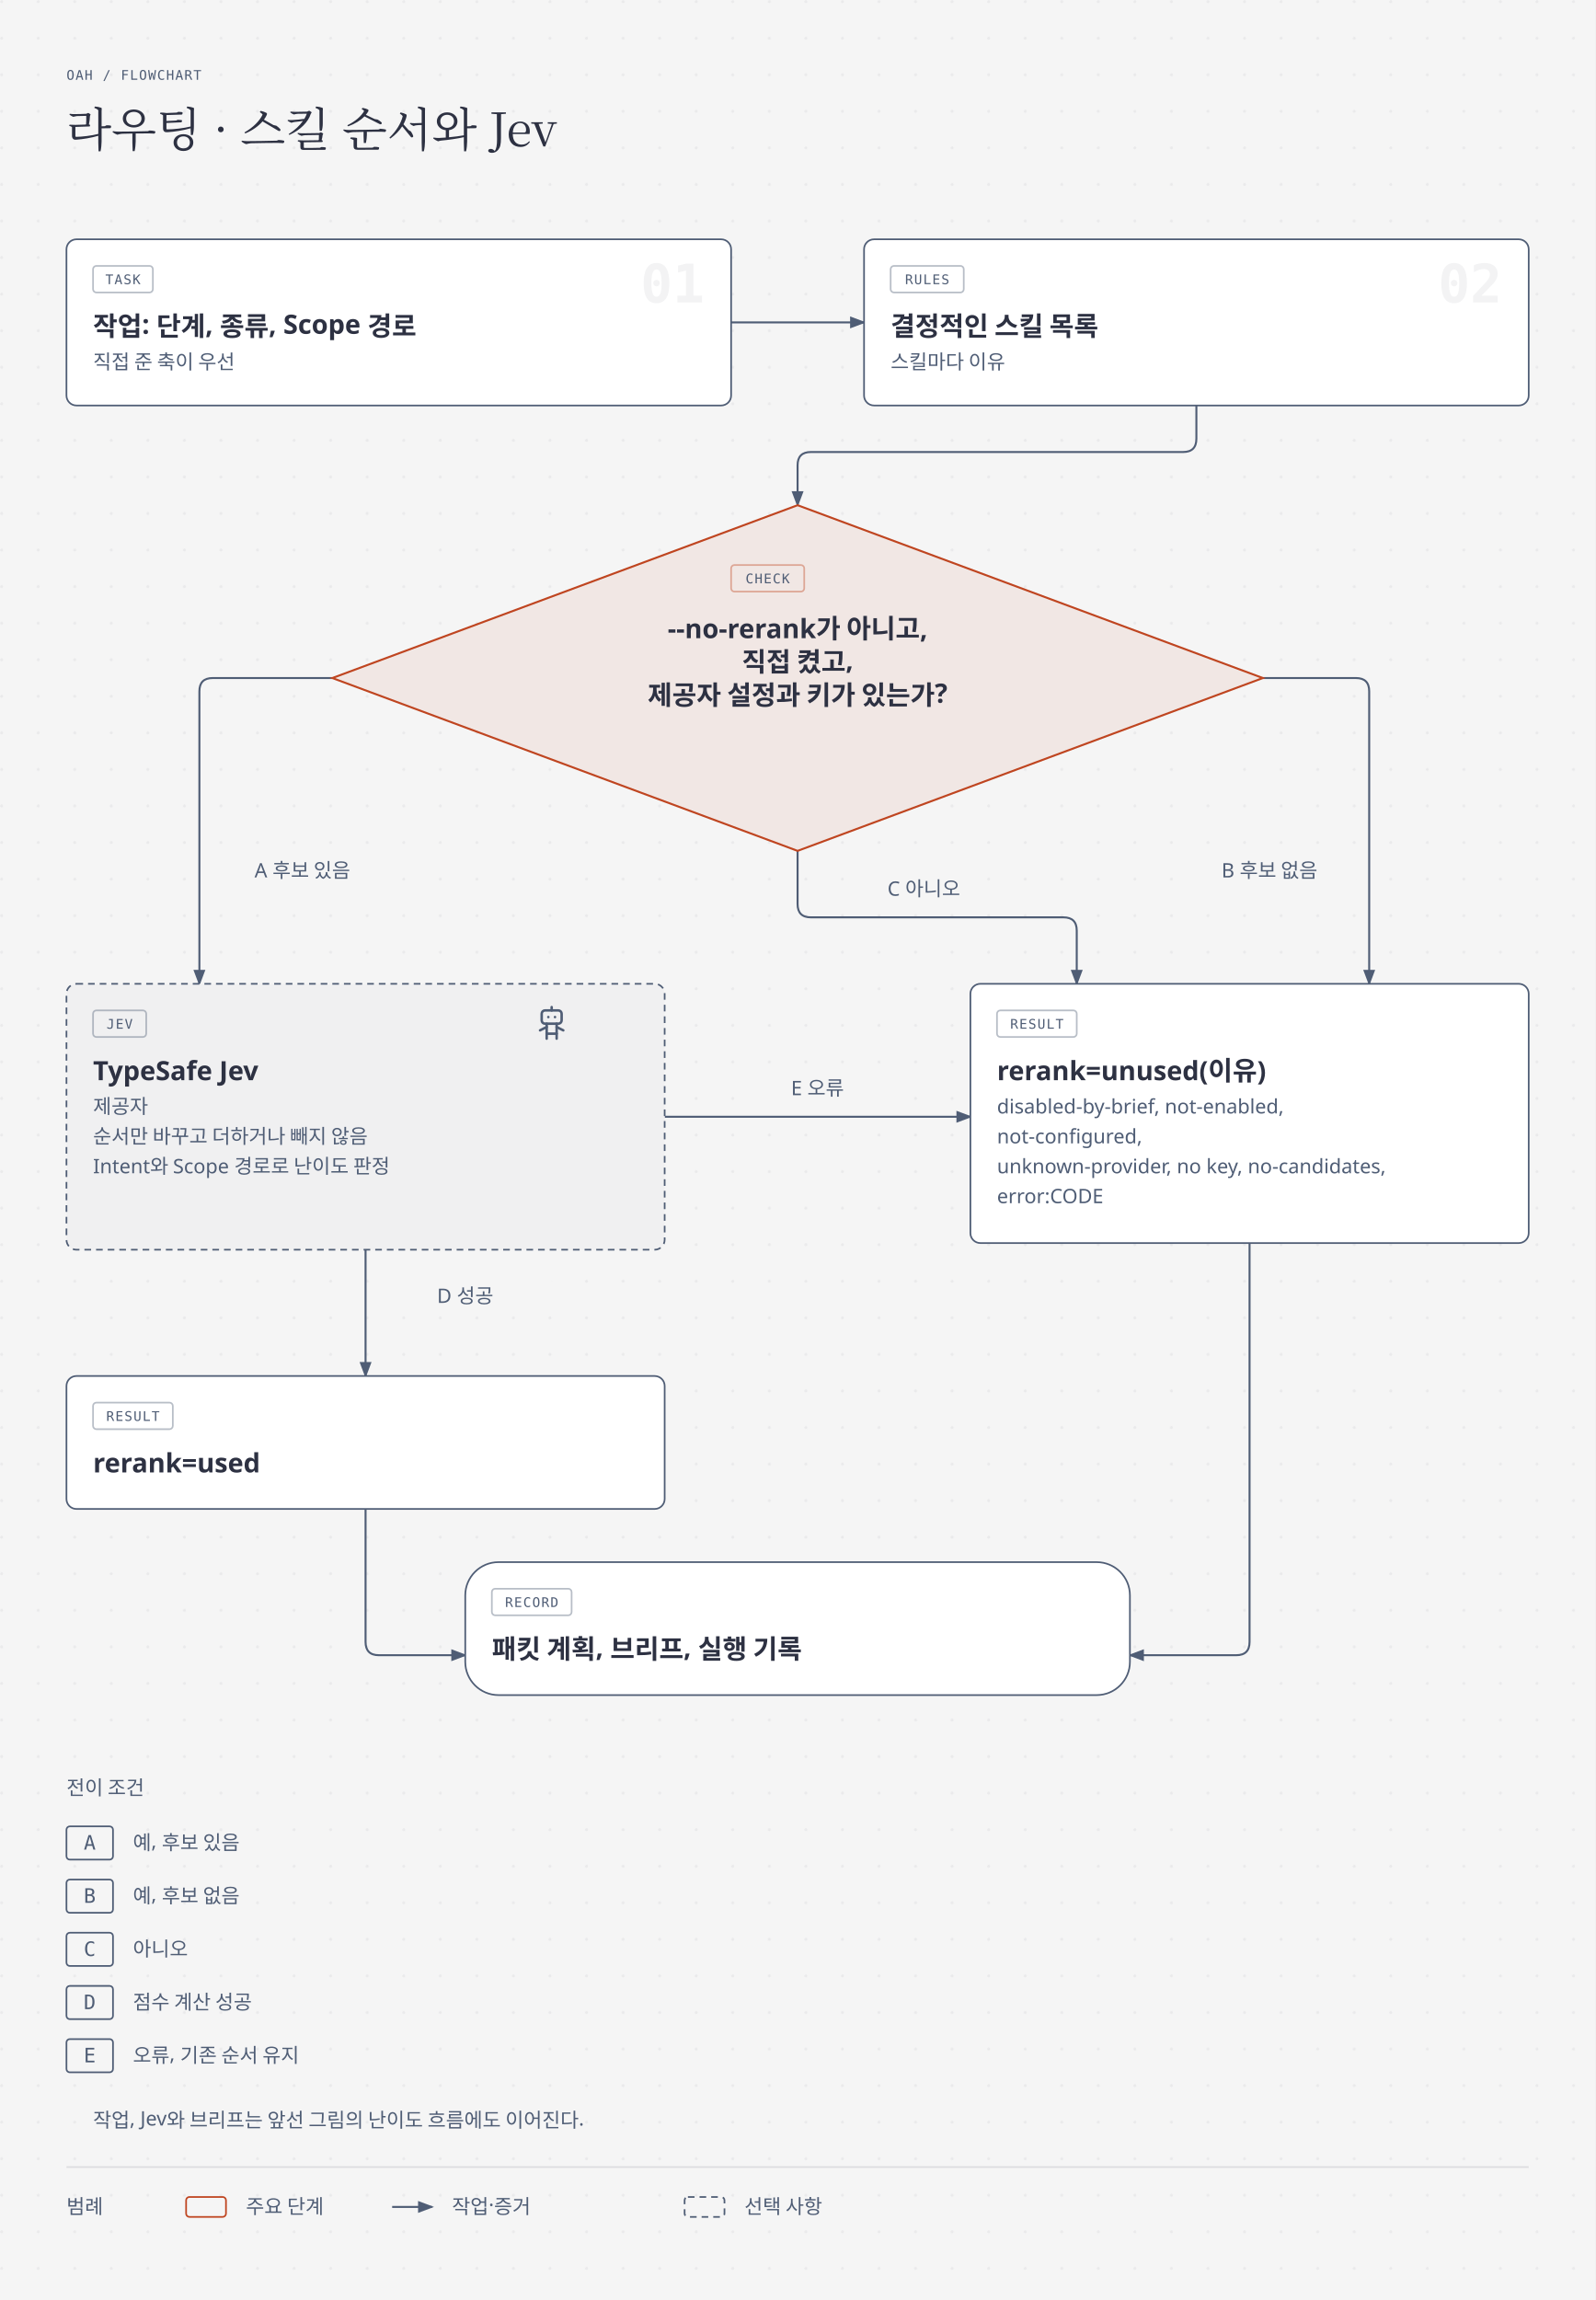
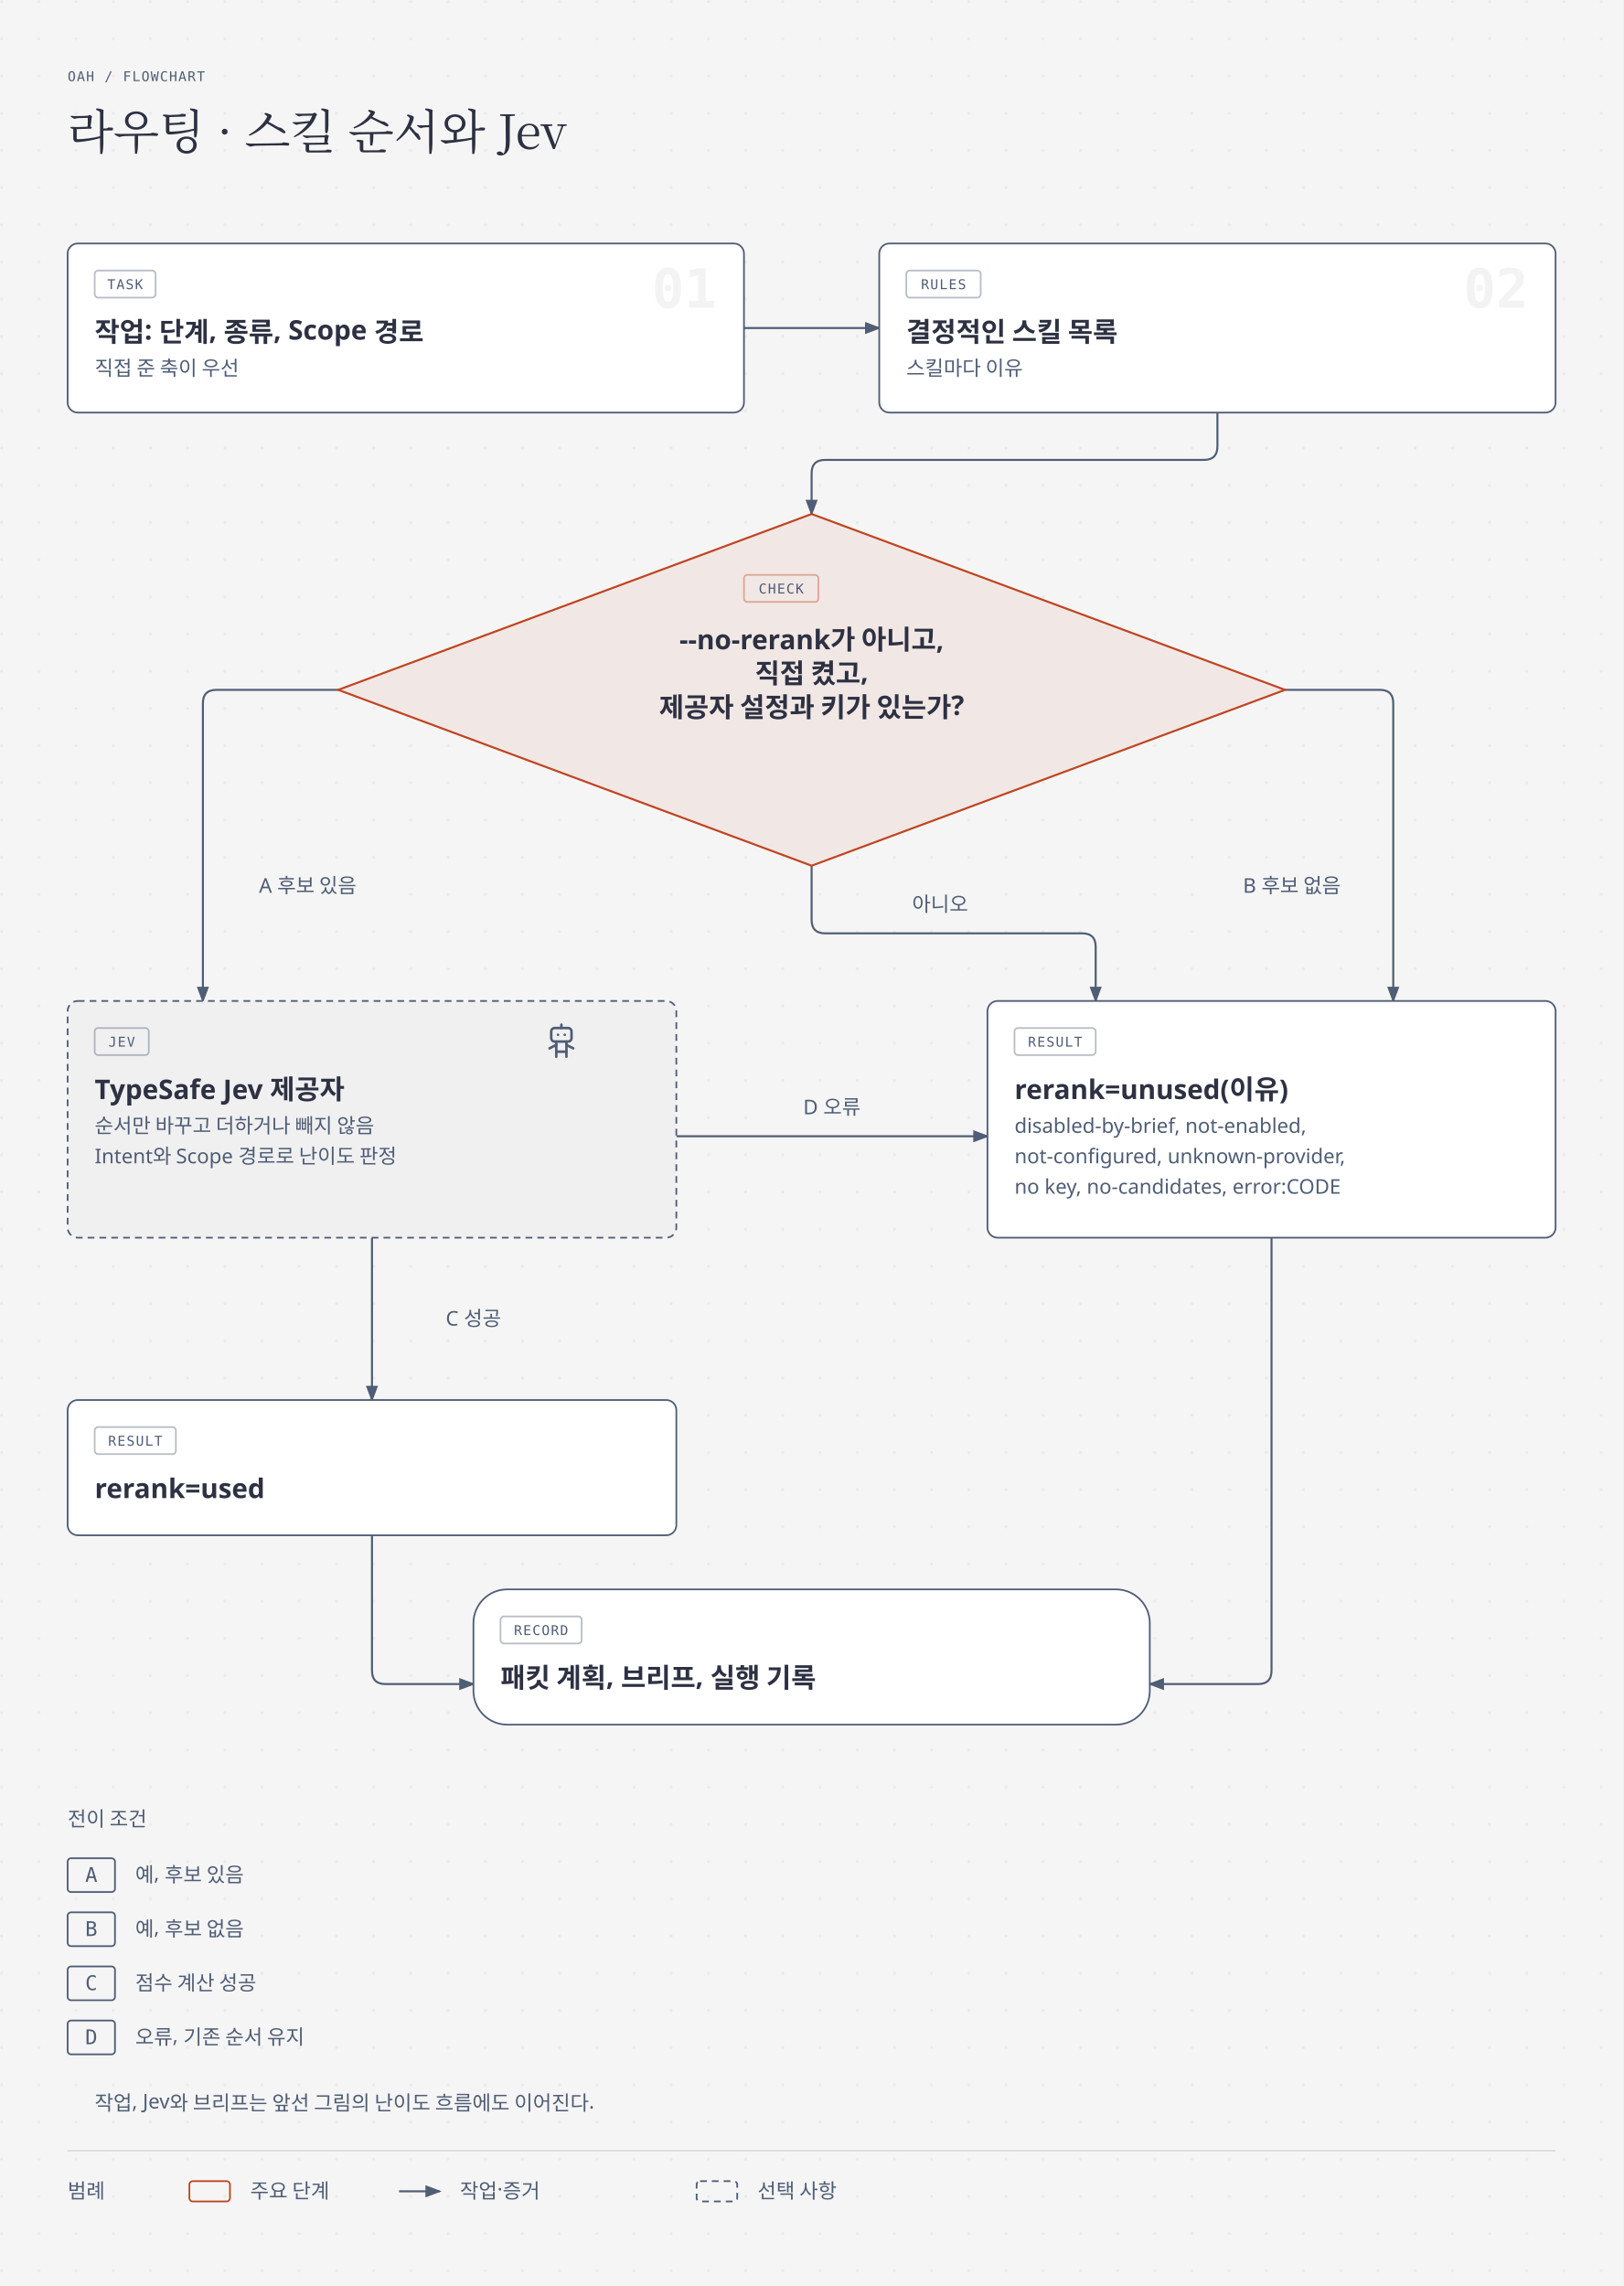
- <svg xmlns="http://www.w3.org/2000/svg" viewBox="0 0 960 1384" role="img" aria-labelledby="concepts-routing-skills-ko-light-title concepts-routing-skills-ko-light-desc" data-diagram-type="Flowchart" data-size="fit" id="concepts-routing-skills-ko-light-root">
+ <svg xmlns="http://www.w3.org/2000/svg" viewBox="0 0 960 1352" role="img" aria-labelledby="concepts-routing-skills-ko-light-title concepts-routing-skills-ko-light-desc" data-diagram-type="Flowchart" data-size="fit" id="concepts-routing-skills-ko-light-root">
  <defs>
    <style>#concepts-routing-skills-ko-light-root { font-family: "Geist", "Noto Sans KR", "Apple SD Gothic Neo", "Malgun Gothic", system-ui, sans-serif; color: #2d3142; }
      #concepts-routing-skills-ko-light-root .diagram-container { width: 100%; overflow-x: auto; }
      #concepts-routing-skills-ko-light-root text { font-family: "Geist", "Noto Sans KR", "Apple SD Gothic Neo", "Malgun Gothic", system-ui, sans-serif; fill: #2d3142; }
      #concepts-routing-skills-ko-light-root .title { font-family: "Instrument Serif", "Noto Serif KR", "AppleMyungjo", "Batang", "Noto Serif CJK KR", serif; font-size: 28px; font-weight: 400; }
      #concepts-routing-skills-ko-light-root .node { font-size: 16px; font-weight: 600; }
      #concepts-routing-skills-ko-light-root .sub { font-family: "Geist", "Noto Sans KR", "Apple SD Gothic Neo", "Malgun Gothic", system-ui, sans-serif; font-size: 12px; font-weight: 400; fill: #4f5d75; }
      #concepts-routing-skills-ko-light-root .technical { font-family: "Geist Mono", ui-monospace, "SFMono-Regular", Consolas, monospace; }
      #concepts-routing-skills-ko-light-root .label { font-size: 12px; font-family: "Geist Mono", ui-monospace, "SFMono-Regular", Consolas, monospace; font-weight: 400; fill: #4f5d75; }
      #concepts-routing-skills-ko-light-root .prose { font-size: 12px; font-weight: 400; fill: #4f5d75; }
      #concepts-routing-skills-ko-light-root .zone-label { font-size: 12px; font-family: "Geist", "Noto Sans KR", "Apple SD Gothic Neo", "Malgun Gothic", system-ui, sans-serif; font-weight: 500; fill: #4f5d75; }
      #concepts-routing-skills-ko-light-root .arrow-label { font-size: 12px; font-family: "Geist", "Noto Sans KR", "Apple SD Gothic Neo", "Malgun Gothic", system-ui, sans-serif; font-weight: 500; fill: #4f5d75; }
      #concepts-routing-skills-ko-light-root .tag { font-family: "Geist Mono", ui-monospace, "SFMono-Regular", Consolas, monospace; font-size: 8px; font-weight: 500; letter-spacing: .08em; fill: #4f5d75; }
      #concepts-routing-skills-ko-light-root .ghost { font-family: "Geist Mono", ui-monospace, "SFMono-Regular", Consolas, monospace; font-size: 32px; font-weight: 600; fill: #2d3142; opacity: .06; }
      @media print {
#concepts-routing-skills-ko-light-root .diagram-container { overflow-x: visible; }
}</style>
    <pattern id="concepts-routing-skills-ko-light-dots" width="22" height="22" patternUnits="userSpaceOnUse">
      <circle cx="1" cy="1" r="0.9" fill="#2d3142" fill-opacity=".10" />
    </pattern>
    <marker id="concepts-routing-skills-ko-light-arrow" markerWidth="8" markerHeight="6" refX="7" refY="3" orient="auto">
      <polygon points="0 0, 8 3, 0 6" fill="#4f5d75" />
    </marker>
    <marker id="concepts-routing-skills-ko-light-arrow-accent" markerWidth="8" markerHeight="6" refX="7" refY="3" orient="auto">
      <polygon points="0 0, 8 3, 0 6" fill="#bf4520" />
    </marker>
    <marker id="concepts-routing-skills-ko-light-arrow-link" markerWidth="8" markerHeight="6" refX="7" refY="3" orient="auto">
      <polygon points="0 0, 8 3, 0 6" fill="#2e5aa8" />
    </marker>
  </defs>
-   <rect width="960" height="1384" fill="#f5f5f5" />
-   <rect width="960" height="1384" fill="url(#concepts-routing-skills-ko-light-dots)" opacity=".55" />
+   <rect width="960" height="1352" fill="#f5f5f5" />
+   <rect width="960" height="1352" fill="url(#concepts-routing-skills-ko-light-dots)" opacity=".55" />
  <text x="40" y="48" class="tag" text-anchor="start">OAH / FLOWCHART</text>
  <text x="40" y="88" class="title" text-anchor="start">라우팅 · 스킬 순서와 Jev</text>
  <path d="M 440,194 L 520,194" data-edge-id="e6" data-from="task" data-to="skills" data-label="" fill="none" stroke="#4f5d75" stroke-width="1.2" marker-end="url(#concepts-routing-skills-ko-light-arrow)" />
  <path d="M 720,244 L 720,264 Q 720,272 712,272 L 488,272 Q 480,272 480,280 L 480,304" data-edge-id="e7" data-from="skills" data-to="ask" data-label="" fill="none" stroke="#4f5d75" stroke-width="1.2" marker-end="url(#concepts-routing-skills-ko-light-arrow)" />
  <path d="M 200,408 L 128,408 Q 120,408 120,416 L 120,592" data-edge-id="e8" data-from="ask" data-to="jev" data-label="예, 후보 있음" fill="none" stroke="#4f5d75" stroke-width="1.2" marker-end="url(#concepts-routing-skills-ko-light-arrow)" />
  <path d="M 760,408 L 816,408 Q 824,408 824,416 L 824,592" data-edge-id="e9" data-from="ask" data-to="unused" data-label="예, 후보 없음" fill="none" stroke="#4f5d75" stroke-width="1.2" marker-end="url(#concepts-routing-skills-ko-light-arrow)" />
  <path d="M 480,512 L 480,544 Q 480,552 488,552 L 640,552 Q 648,552 648,560 L 648,592" data-edge-id="e10" data-from="ask" data-to="unused" data-label="아니오" fill="none" stroke="#4f5d75" stroke-width="1.2" marker-end="url(#concepts-routing-skills-ko-light-arrow)" />
-   <path d="M 220,752 L 220,828" data-edge-id="e11" data-from="jev" data-to="used" data-label="점수 계산 성공" fill="none" stroke="#4f5d75" stroke-width="1.2" marker-end="url(#concepts-routing-skills-ko-light-arrow)" />
+   <path d="M 220,732 L 220,828" data-edge-id="e11" data-from="jev" data-to="used" data-label="점수 계산 성공" fill="none" stroke="#4f5d75" stroke-width="1.2" marker-end="url(#concepts-routing-skills-ko-light-arrow)" />
  <path d="M 400,672 L 584,672" data-edge-id="e12" data-from="jev" data-to="unused" data-label="오류, 기존 순서 유지" fill="none" stroke="#4f5d75" stroke-width="1.2" marker-end="url(#concepts-routing-skills-ko-light-arrow)" />
  <path d="M 220,908 L 220,988 Q 220,996 228,996 L 280,996" data-edge-id="e13" data-from="used" data-to="brief" data-label="" fill="none" stroke="#4f5d75" stroke-width="1.2" marker-end="url(#concepts-routing-skills-ko-light-arrow)" />
-   <path d="M 752,748 L 752,988 Q 752,996 744,996 L 680,996" data-edge-id="e14" data-from="unused" data-to="brief" data-label="" fill="none" stroke="#4f5d75" stroke-width="1.2" marker-end="url(#concepts-routing-skills-ko-light-arrow)" />
+   <path d="M 752,732 L 752,988 Q 752,996 744,996 L 680,996" data-edge-id="e14" data-from="unused" data-to="brief" data-label="" fill="none" stroke="#4f5d75" stroke-width="1.2" marker-end="url(#concepts-routing-skills-ko-light-arrow)" />
  <rect x="128" y="513" width="108" height="20" rx="2" fill="#f5f5f5" />
  <text x="182" y="528" class="arrow-label" text-anchor="middle">A 후보 있음</text>
  <rect x="712" y="513" width="104" height="20" rx="2" fill="#f5f5f5" />
  <text x="764" y="528" class="arrow-label" text-anchor="middle">B 후보 없음</text>
  <rect x="518" y="524" width="76" height="20" rx="2" fill="#f5f5f5" />
-   <text x="556" y="539" class="arrow-label" text-anchor="middle">C 아니오</text>
+   <text x="556" y="539" class="arrow-label" text-anchor="middle">아니오</text>
  <rect x="228" y="769" width="104" height="20" rx="2" fill="#f5f5f5" />
-   <text x="280" y="784" class="arrow-label" text-anchor="middle">D 성공</text>
+   <text x="280" y="784" class="arrow-label" text-anchor="middle">C 성공</text>
  <rect x="448" y="644" width="88" height="20" rx="2" fill="#f5f5f5" />
-   <text x="492" y="659" class="arrow-label" text-anchor="middle">E 오류</text>
+   <text x="492" y="659" class="arrow-label" text-anchor="middle">D 오류</text>
  <g data-node-id="task" data-source-label="작업: 단계, 종류, Scope 경로 직접 준 축이 우선">
    <rect x="40" y="144" width="400" height="100" rx="6" fill="#f5f5f5" />
    <rect x="40" y="144" width="400" height="100" rx="6" fill="#ffffff" stroke="#4f5d75" stroke-width="1" />
    <g aria-hidden="true">
      <rect x="56" y="160" width="36" height="16" rx="2" fill="none" stroke="#4f5d75" stroke-width="1" stroke-opacity=".4" />
      <text x="74" y="171" class="tag" text-anchor="middle">TASK</text>
      <text x="424" y="182" class="ghost" text-anchor="end">01</text>
    </g>
    <text x="56" y="202" class="node" text-anchor="start">작업: 단계, 종류, Scope 경로</text>
    <text x="56" y="222" class="sub" text-anchor="start">직접 준 축이 우선</text>
  </g>
  <g data-node-id="skills" data-source-label="결정적인 스킬 목록 스킬마다 이유">
    <rect x="520" y="144" width="400" height="100" rx="6" fill="#f5f5f5" />
    <rect x="520" y="144" width="400" height="100" rx="6" fill="#ffffff" stroke="#4f5d75" stroke-width="1" />
    <g aria-hidden="true">
      <rect x="536" y="160" width="44" height="16" rx="2" fill="none" stroke="#4f5d75" stroke-width="1" stroke-opacity=".4" />
      <text x="558" y="171" class="tag" text-anchor="middle">RULES</text>
      <text x="904" y="182" class="ghost" text-anchor="end">02</text>
    </g>
    <text x="536" y="202" class="node" text-anchor="start">결정적인 스킬 목록</text>
    <text x="536" y="222" class="sub" text-anchor="start">스킬마다 이유</text>
  </g>
  <g data-node-id="ask" data-source-label="--no-rerank가 아니고, 직접 켰고, 제공자 설정과 키가 있는가?">
    <polygon points="480,304 760,408 480,512 200,408" fill="#f5f5f5" />
    <polygon points="480,304 760,408 480,512 200,408" fill="#bf4520" fill-opacity=".08" stroke="#bf4520" stroke-width="1.2" />
    <g aria-hidden="true">
      <rect x="440" y="340" width="44" height="16" rx="2" fill="none" stroke="#bf4520" stroke-width="1" stroke-opacity=".4" />
      <text x="462" y="351" class="tag" text-anchor="middle">CHECK</text>
    </g>
    <text x="480" y="384" class="node" text-anchor="middle">--no-rerank가 아니고,</text>
    <text x="480" y="404" class="node" text-anchor="middle">직접 켰고,</text>
    <text x="480" y="424" class="node" text-anchor="middle">제공자 설정과 키가 있는가?</text>
  </g>
  <g data-node-id="jev" data-source-label="TypeSafe Jev 제공자 순서만 바꾸고 더하거나 빼지 않음 Intent와 Scope 경로로 난이도 판정">
-     <rect x="40" y="592" width="360" height="160" rx="6" fill="#f5f5f5" />
-     <rect x="40" y="592" width="360" height="160" rx="6" fill="#2d3142" stroke="#4f5d75" stroke-width="1" fill-opacity=".02" stroke-dasharray="4,3" />
+     <rect x="40" y="592" width="360" height="140" rx="6" fill="#f5f5f5" />
+     <rect x="40" y="592" width="360" height="140" rx="6" fill="#2d3142" stroke="#4f5d75" stroke-width="1" fill-opacity=".02" stroke-dasharray="4,3" />
    <g aria-hidden="true">
      <rect x="56" y="608" width="32" height="16" rx="2" fill="none" stroke="#4f5d75" stroke-width="1" stroke-opacity=".4" />
      <text x="72" y="619" class="tag" text-anchor="middle">JEV</text>
      <g transform="translate(320,604)" color="#4f5d75">
        <g fill="none" stroke="currentColor" stroke-width="1.5" stroke-linecap="round" stroke-linejoin="round">
          <path d="M6 6a2 2 0 0 1 2 -2h8a2 2 0 0 1 2 2v4a2 2 0 0 1 -2 2h-8a2 2 0 0 1 -2 -2l0 -4" />
          <path d="M12 2v2" />
          <path d="M9 12v9" />
          <path d="M15 12v9" />
          <path d="M5 16l4 -2" />
          <path d="M15 14l4 2" />
          <path d="M9 18h6" />
          <path d="M10 8v.01" />
          <path d="M14 8v.01" />
        </g>
      </g>
    </g>
-     <text x="56" y="650" class="node" text-anchor="start">TypeSafe Jev</text>
-     <text x="56" y="670" class="sub" text-anchor="start">제공자</text>
-     <text x="56" y="688" class="sub" text-anchor="start">순서만 바꾸고 더하거나 빼지 않음</text>
-     <text x="56" y="706" class="sub" text-anchor="start">Intent와 Scope 경로로 난이도 판정</text>
+     <text x="56" text-anchor="start" y="650" class="node">TypeSafe Jev 제공자</text>
+     <text x="56" text-anchor="start" y="670" class="sub">순서만 바꾸고 더하거나 빼지 않음</text>
+     <text x="56" text-anchor="start" y="688" class="sub">Intent와 Scope 경로로 난이도 판정</text>
  </g>
  <g data-node-id="unused" data-source-label="rerank=unused(이유) disabled-by-brief, not-enabled, not-configured, unknown-provider, no key, no-candidates, error:CODE">
-     <rect x="584" y="592" width="336" height="156" rx="6" fill="#f5f5f5" />
-     <rect x="584" y="592" width="336" height="156" rx="6" fill="#ffffff" stroke="#4f5d75" stroke-width="1" />
+     <rect x="584" y="592" width="336" height="140" rx="6" fill="#f5f5f5" />
+     <rect x="584" y="592" width="336" height="140" rx="6" fill="#ffffff" stroke="#4f5d75" stroke-width="1" />
    <g aria-hidden="true">
      <rect x="600" y="608" width="48" height="16" rx="2" fill="none" stroke="#4f5d75" stroke-width="1" stroke-opacity=".4" />
      <text x="624" y="619" class="tag" text-anchor="middle">RESULT</text>
    </g>
-     <text x="600" y="650" class="node" text-anchor="start">rerank=unused(이유)</text>
-     <text x="600" y="670" class="sub" text-anchor="start">disabled-by-brief, not-enabled,</text>
-     <text x="600" y="688" class="sub" text-anchor="start">not-configured,</text>
-     <text x="600" y="706" class="sub" text-anchor="start">unknown-provider, no key, no-candidates,</text>
-     <text x="600" y="724" class="sub" text-anchor="start">error:CODE</text>
+     <text x="600" text-anchor="start" y="650" class="node">rerank=unused(이유)</text>
+     <text x="600" text-anchor="start" y="670" class="sub">disabled-by-brief, not-enabled,</text>
+     <text x="600" text-anchor="start" y="688" class="sub">not-configured, unknown-provider,</text>
+     <text x="600" text-anchor="start" y="706" class="sub">no key, no-candidates, error:CODE</text>
  </g>
  <g data-node-id="used" data-source-label="rerank=used">
    <rect x="40" y="828" width="360" height="80" rx="6" fill="#f5f5f5" />
    <rect x="40" y="828" width="360" height="80" rx="6" fill="#ffffff" stroke="#4f5d75" stroke-width="1" />
    <g aria-hidden="true">
      <rect x="56" y="844" width="48" height="16" rx="2" fill="none" stroke="#4f5d75" stroke-width="1" stroke-opacity=".4" />
      <text x="80" y="855" class="tag" text-anchor="middle">RESULT</text>
    </g>
    <text x="56" y="886" class="node" text-anchor="start">rerank=used</text>
  </g>
  <g data-node-id="brief" data-source-label="패킷 계획, 브리프, 실행 기록">
    <rect x="280" y="940" width="400" height="80" rx="20" fill="#f5f5f5" />
    <rect x="280" y="940" width="400" height="80" rx="20" fill="#ffffff" stroke="#4f5d75" stroke-width="1" />
    <g aria-hidden="true">
      <rect x="296" y="956" width="48" height="16" rx="2" fill="none" stroke="#4f5d75" stroke-width="1" stroke-opacity=".4" />
      <text x="320" y="967" class="tag" text-anchor="middle">RECORD</text>
    </g>
    <text x="296" y="998" class="node" text-anchor="start">패킷 계획, 브리프, 실행 기록</text>
  </g>
  <text x="40" y="1080" class="zone-label" text-anchor="start">전이 조건</text>
  <rect x="40" y="1099" width="28" height="20" rx="2" fill="#f5f5f5" stroke="#4f5d75" stroke-width="1" />
  <text x="54" y="1113" class="label" text-anchor="middle">A</text>
  <text x="80" y="1113" class="prose" text-anchor="start">예, 후보 있음</text>
  <rect x="40" y="1131" width="28" height="20" rx="2" fill="#f5f5f5" stroke="#4f5d75" stroke-width="1" />
  <text x="54" y="1145" class="label" text-anchor="middle">B</text>
  <text x="80" y="1145" class="prose" text-anchor="start">예, 후보 없음</text>
  <rect x="40" y="1163" width="28" height="20" rx="2" fill="#f5f5f5" stroke="#4f5d75" stroke-width="1" />
  <text x="54" y="1177" class="label" text-anchor="middle">C</text>
-   <text x="80" y="1177" class="prose" text-anchor="start">아니오</text>
+   <text x="80" y="1177" class="prose" text-anchor="start">점수 계산 성공</text>
  <rect x="40" y="1195" width="28" height="20" rx="2" fill="#f5f5f5" stroke="#4f5d75" stroke-width="1" />
  <text x="54" y="1209" class="label" text-anchor="middle">D</text>
-   <text x="80" y="1209" class="prose" text-anchor="start">점수 계산 성공</text>
-   <rect x="40" y="1227" width="28" height="20" rx="2" fill="#f5f5f5" stroke="#4f5d75" stroke-width="1" />
-   <text x="54" y="1241" class="label" text-anchor="middle">E</text>
-   <text x="80" y="1241" class="prose" text-anchor="start">오류, 기존 순서 유지</text>
-   <text x="56" y="1280" class="prose" text-anchor="start">작업, Jev와 브리프는 앞선 그림의 난이도 흐름에도 이어진다.</text>
-   <line x1="40" y1="1304" x2="920" y2="1304" stroke="#2d3142" stroke-opacity=".12" />
-   <text x="40" y="1332" class="zone-label" text-anchor="start">범례</text>
-   <rect x="112" y="1322" width="24" height="12" rx="2" fill="none" stroke="#bf4520" stroke-width="1" />
-   <text x="148" y="1332" class="prose" text-anchor="start">주요 단계</text>
-   <path d="M 236,1328 h 24" fill="none" stroke="#4f5d75" stroke-width="1.2" marker-end="url(#concepts-routing-skills-ko-light-arrow)" />
-   <text x="272" y="1332" class="prose" text-anchor="start">작업·증거</text>
-   <rect x="412" y="1322" width="24" height="12" rx="2" fill="none" stroke="#4f5d75" stroke-width="1" stroke-dasharray="4,3" />
-   <text x="448" y="1332" class="prose" text-anchor="start">선택 사항</text>
+   <text x="80" y="1209" class="prose" text-anchor="start">오류, 기존 순서 유지</text>
+   <text x="56" y="1248" class="prose" text-anchor="start">작업, Jev와 브리프는 앞선 그림의 난이도 흐름에도 이어진다.</text>
+   <line x1="40" y1="1272" x2="920" y2="1272" stroke="#2d3142" stroke-opacity=".12" />
+   <text x="40" y="1300" class="zone-label" text-anchor="start">범례</text>
+   <rect x="112" y="1290" width="24" height="12" rx="2" fill="none" stroke="#bf4520" stroke-width="1" />
+   <text x="148" y="1300" class="prose" text-anchor="start">주요 단계</text>
+   <path d="M 236,1296 h 24" fill="none" stroke="#4f5d75" stroke-width="1.2" marker-end="url(#concepts-routing-skills-ko-light-arrow)" />
+   <text x="272" y="1300" class="prose" text-anchor="start">작업·증거</text>
+   <rect x="412" y="1290" width="24" height="12" rx="2" fill="none" stroke="#4f5d75" stroke-width="1" stroke-dasharray="4,3" />
+   <text x="448" y="1300" class="prose" text-anchor="start">선택 사항</text>
</svg>
